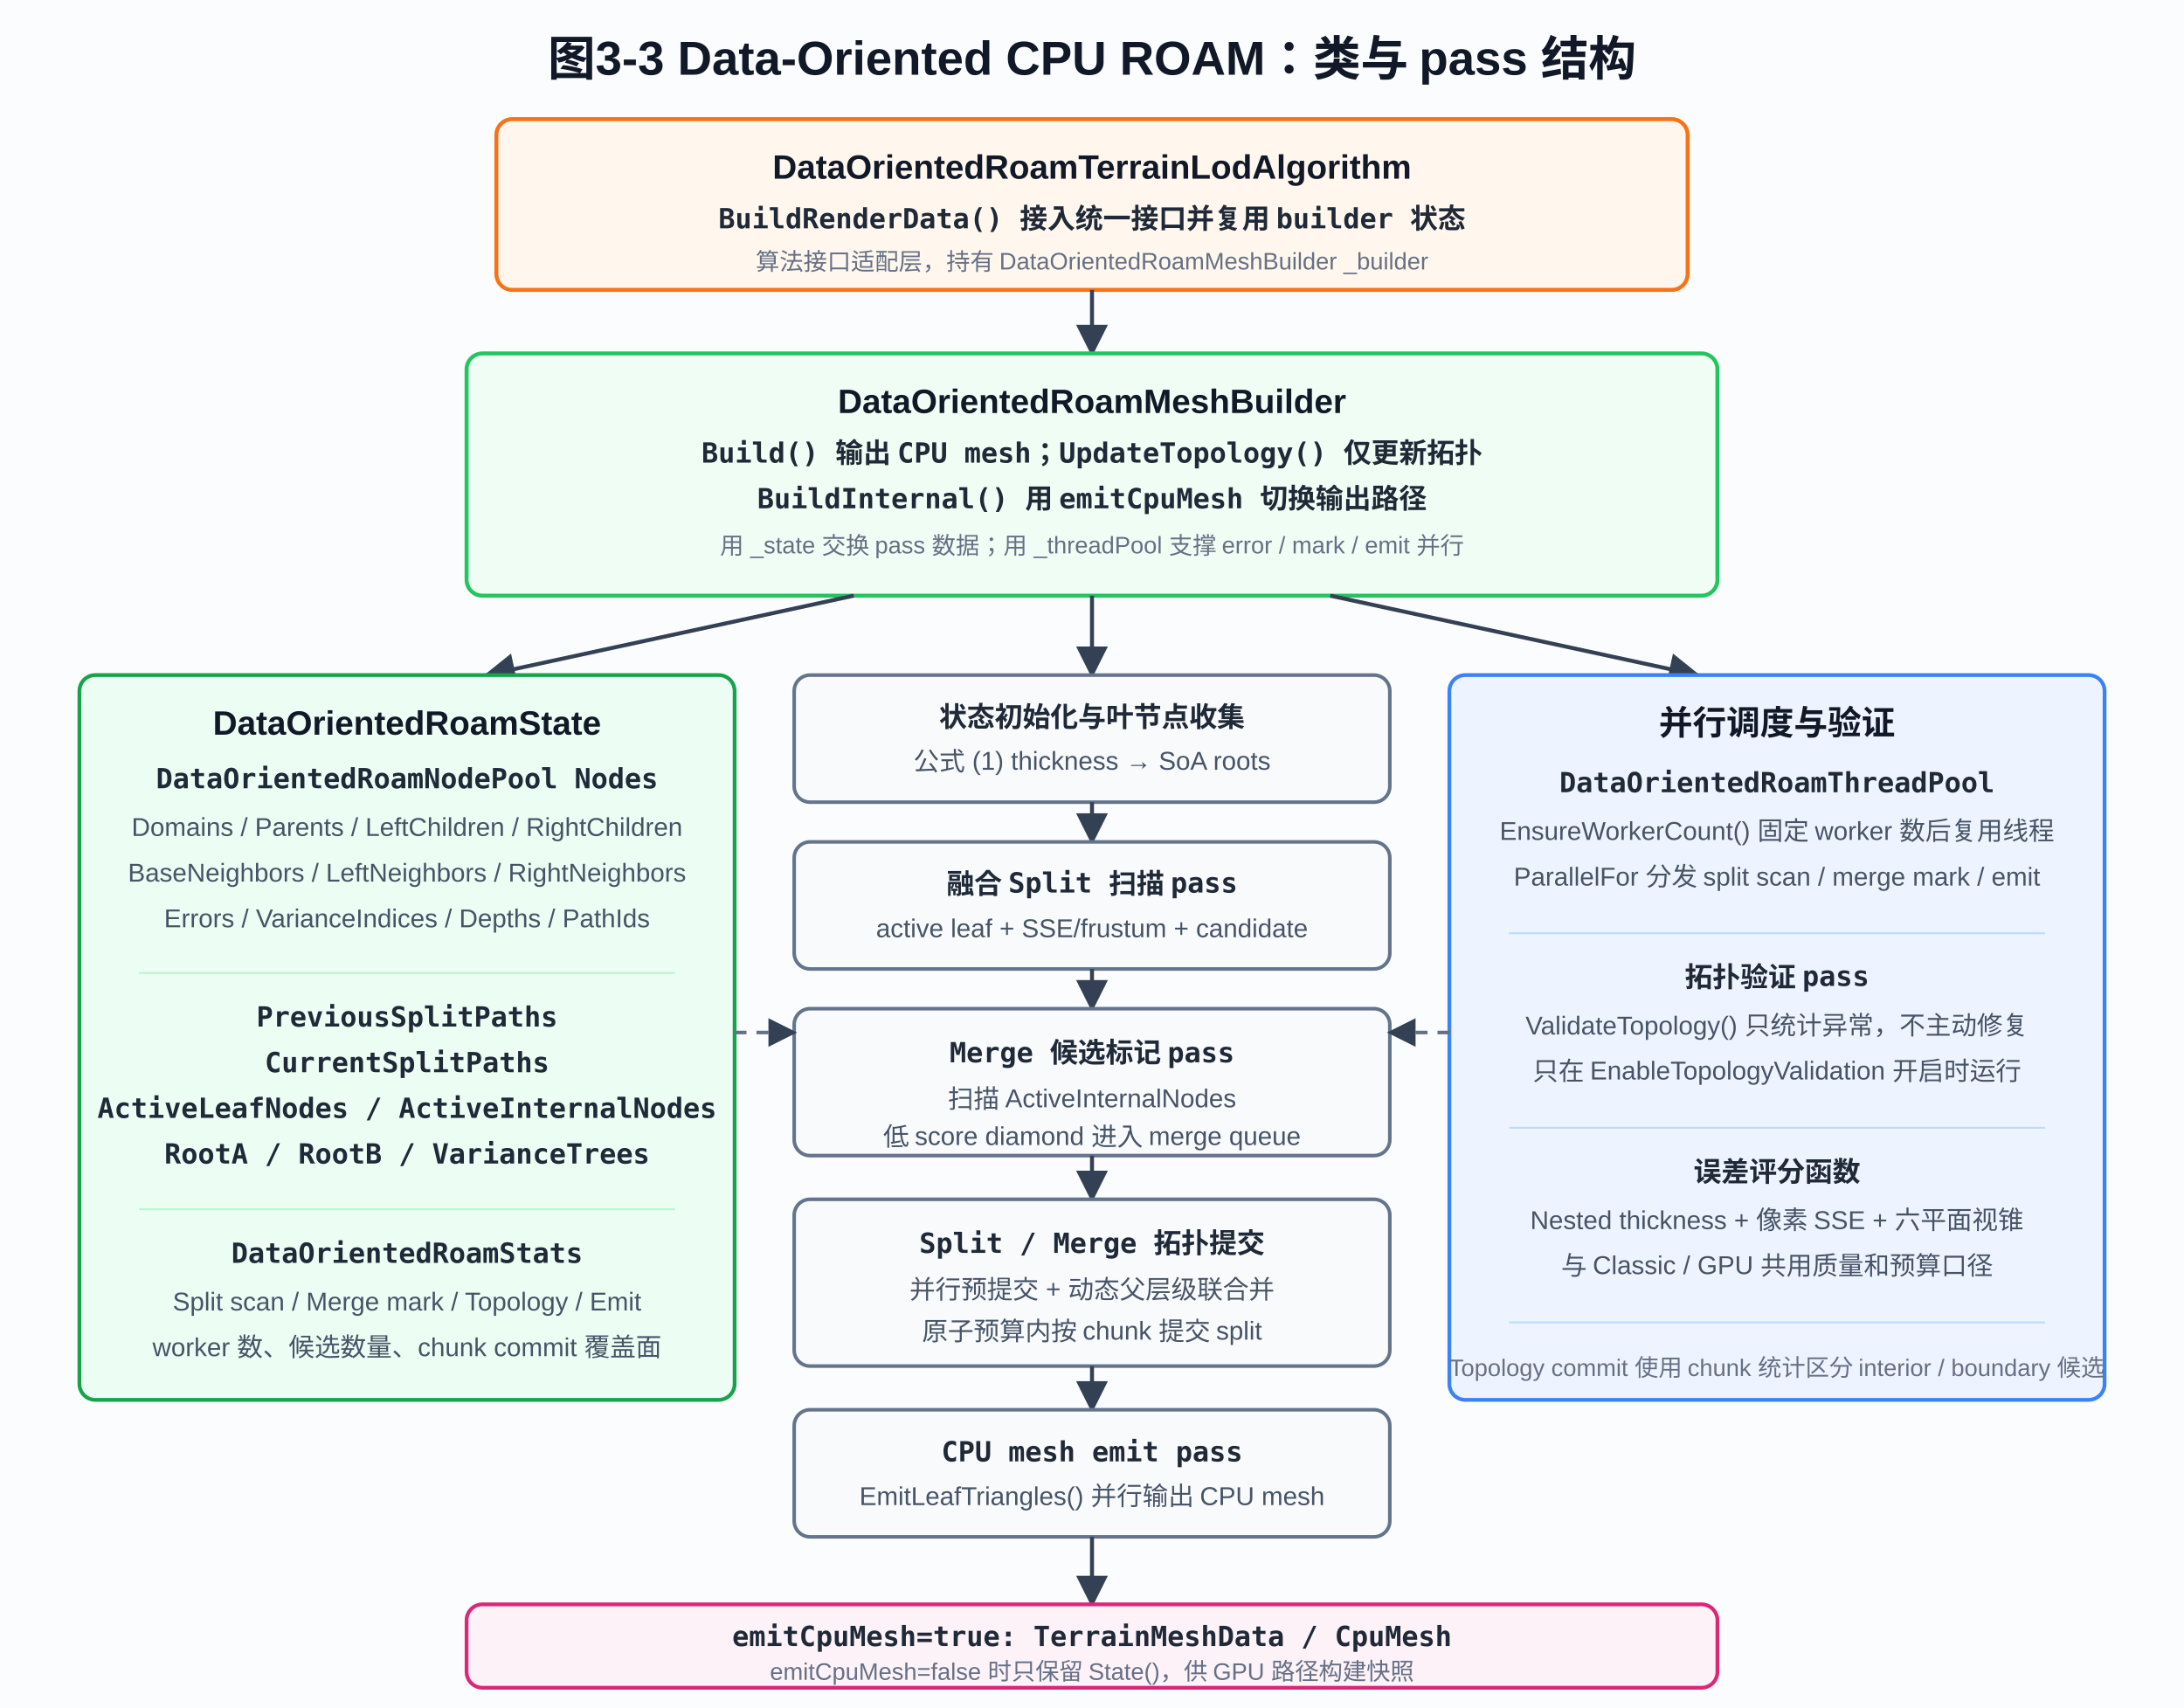
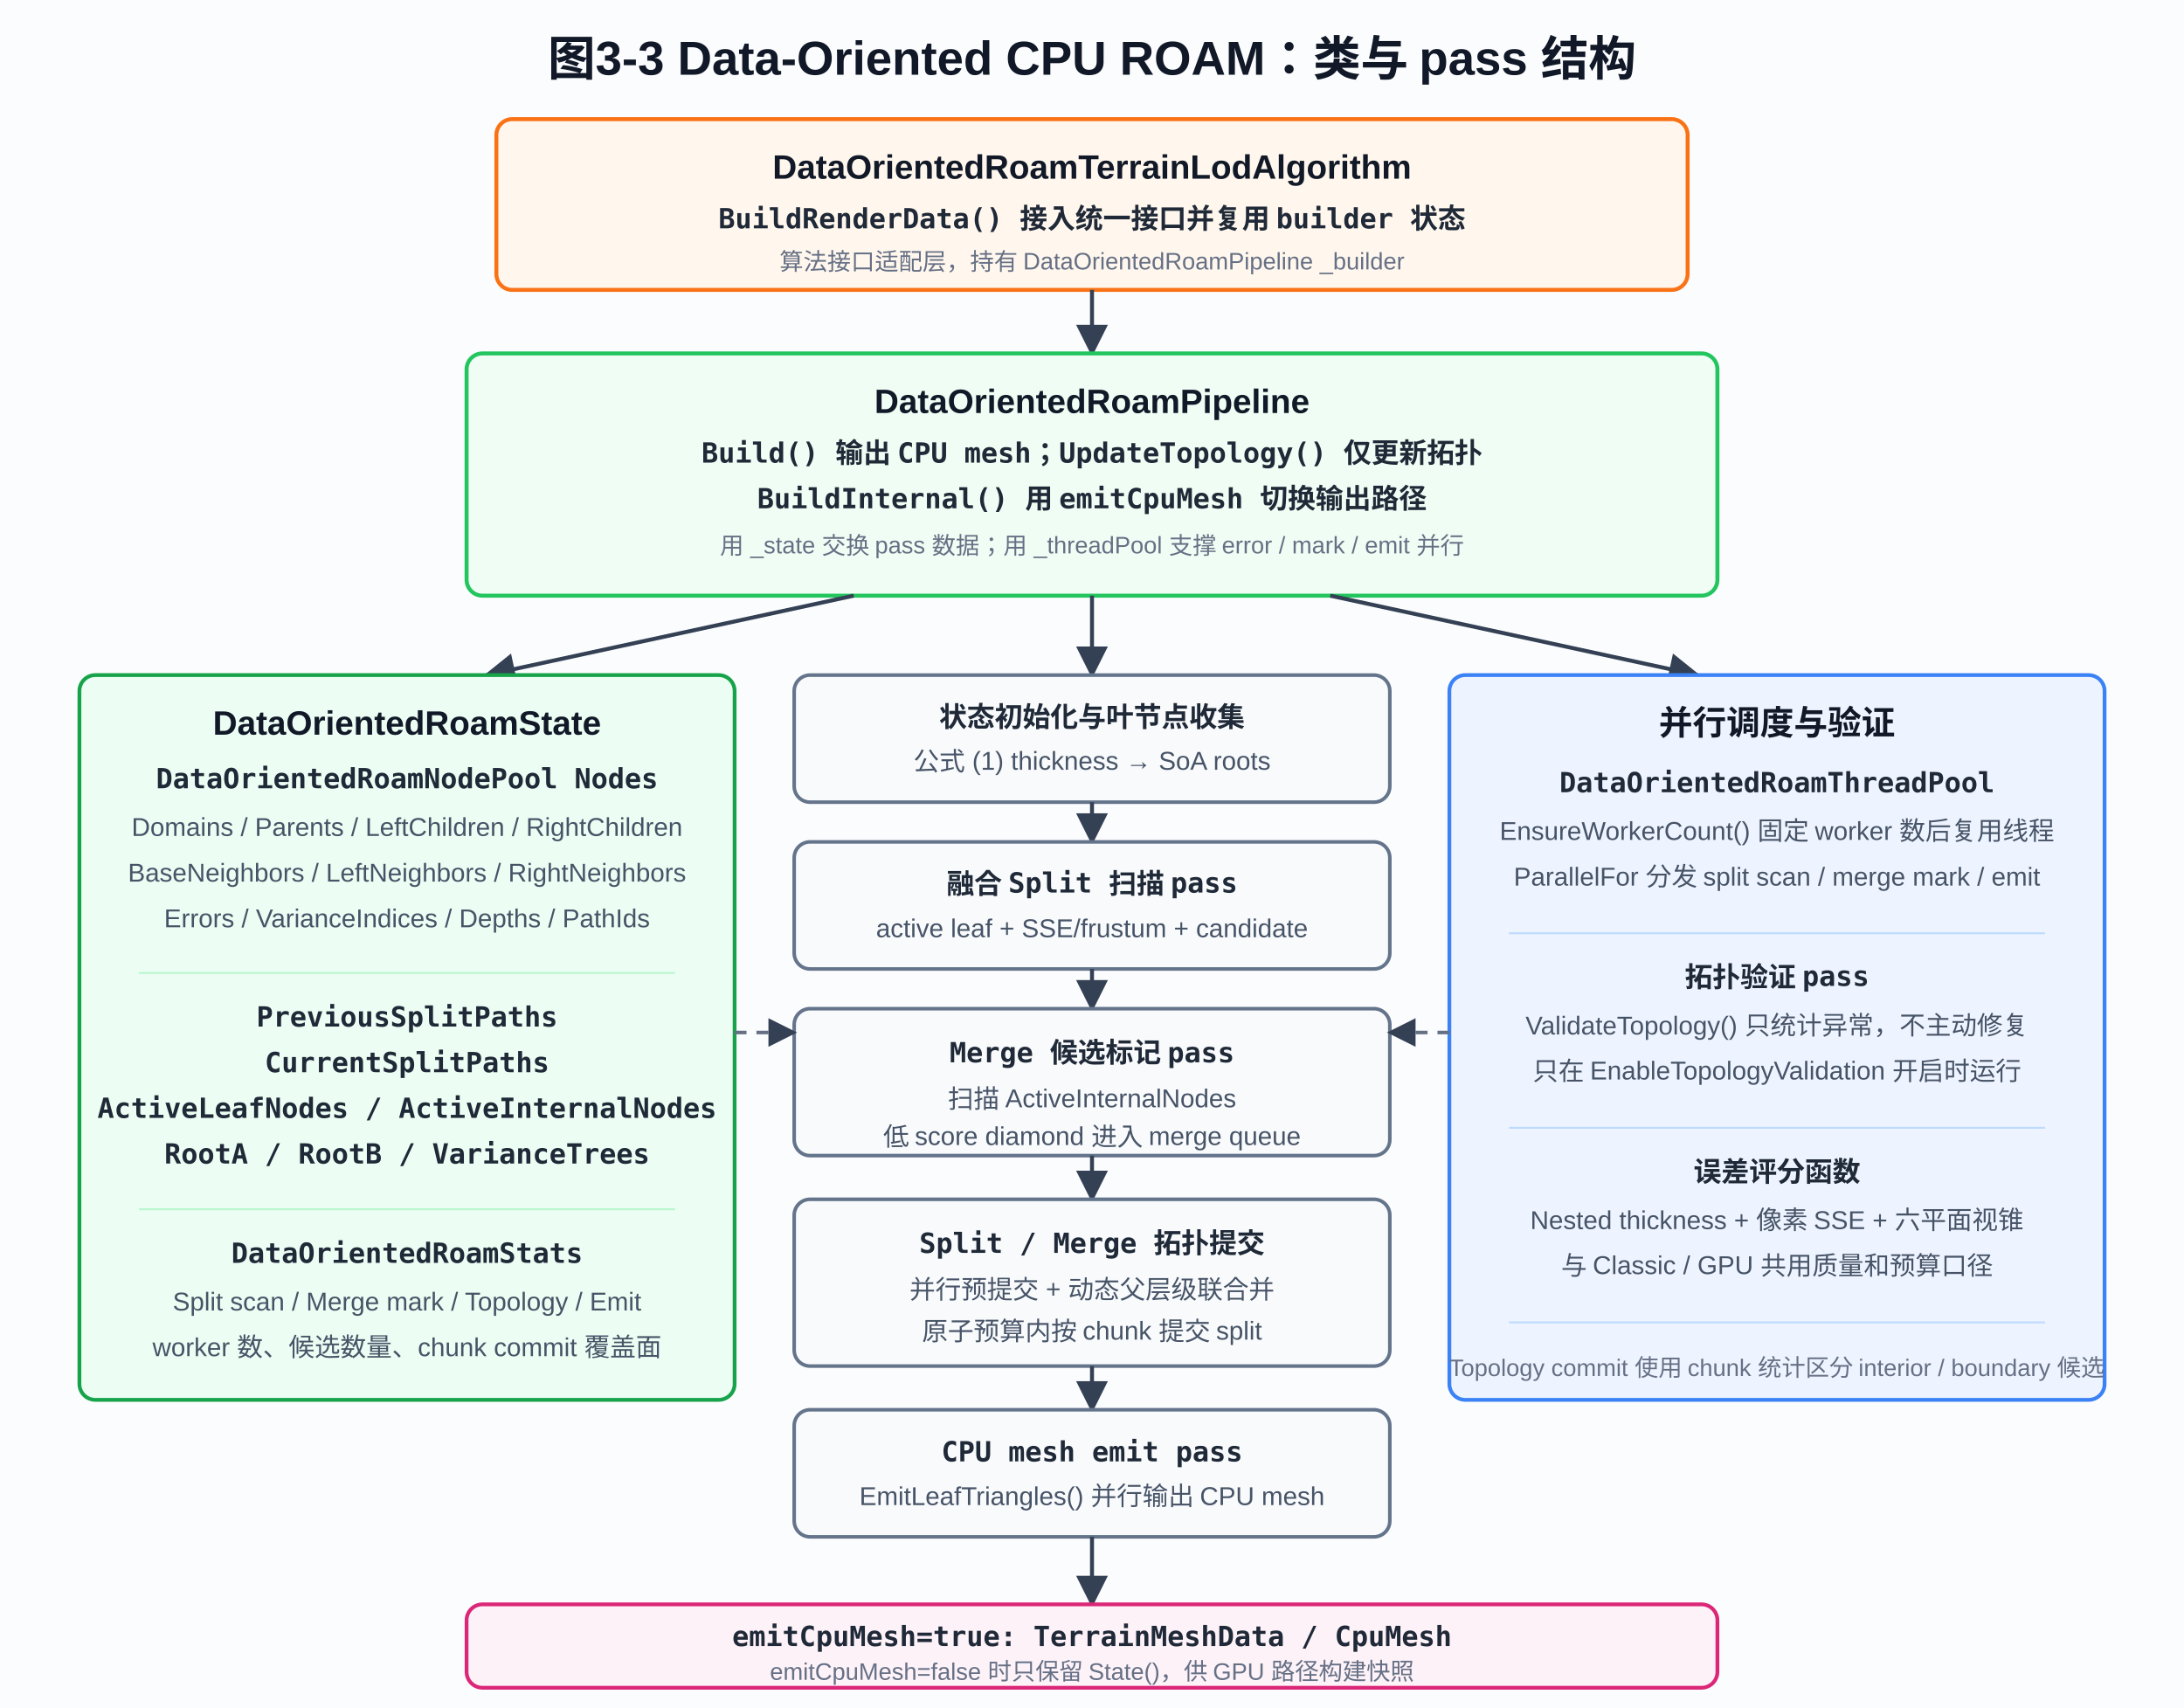
<svg xmlns="http://www.w3.org/2000/svg" width="1100" height="860" viewBox="0 0 1100 860">
  <defs>
    <marker id="arrow" viewBox="0 0 10 10" refX="9" refY="5" markerWidth="8" markerHeight="8" orient="auto-start-reverse">
      <path d="M 0 0 L 10 5 L 0 10 z" fill="#344054" />
    </marker>
    <style>
      .title{font:700 24px "Microsoft YaHei",Arial,sans-serif;fill:#111827}
      .section{font:700 17px "Microsoft YaHei",Arial,sans-serif;fill:#111827}
      .code{font:600 14px "Consolas","SFMono-Regular",monospace;fill:#1f2937}
      .small{font:13px "Microsoft YaHei",Arial,sans-serif;fill:#475467}
      .caption{font:12px "Microsoft YaHei",Arial,sans-serif;fill:#667085}
      .line{stroke:#344054;stroke-width:2;fill:none;marker-end:url(#arrow)}
      .dash{stroke:#667085;stroke-width:1.8;stroke-dasharray:6 5;fill:none;marker-end:url(#arrow)}
      .adapter{fill:#fff7ed;stroke:#f97316;stroke-width:2}
      .builder{fill:#f0fdf4;stroke:#22c55e;stroke-width:2}
      .state{fill:#ecfdf3;stroke:#16a34a;stroke-width:1.9}
      .pass{fill:#f8fafc;stroke:#64748b;stroke-width:1.8}
      .thread{fill:#eef4ff;stroke:#3b82f6;stroke-width:1.9}
      .output{fill:#fdf2f8;stroke:#db2777;stroke-width:1.9}
    </style>
  </defs>
  <rect width="100%" height="100%" fill="#fbfcfd" />
  <text x="550" y="38" text-anchor="middle" class="title">图3-3 Data-Oriented CPU ROAM：类与 pass 结构</text>
  <rect x="250" y="60" width="600" height="86" rx="8" class="adapter" />
  <text x="550" y="90" text-anchor="middle" class="section">DataOrientedRoamTerrainLodAlgorithm</text>
  <text x="550" y="115" text-anchor="middle" class="code">BuildRenderData() 接入统一接口并复用 builder 状态</text>
-   <text x="550" y="136" text-anchor="middle" class="caption">算法接口适配层，持有 DataOrientedRoamMeshBuilder _builder</text>
+   <text x="550" y="136" text-anchor="middle" class="caption">算法接口适配层，持有 DataOrientedRoamPipeline _builder</text>
  <path d="M550 146 L550 178" class="line" />
  <rect x="235" y="178" width="630" height="122" rx="8" class="builder" />
-   <text x="550" y="208" text-anchor="middle" class="section">DataOrientedRoamMeshBuilder</text>
+   <text x="550" y="208" text-anchor="middle" class="section">DataOrientedRoamPipeline</text>
  <text x="550" y="233" text-anchor="middle" class="code">Build() 输出 CPU mesh；UpdateTopology() 仅更新拓扑</text>
  <text x="550" y="256" text-anchor="middle" class="code">BuildInternal() 用 emitCpuMesh 切换输出路径</text>
  <text x="550" y="279" text-anchor="middle" class="caption">用 _state 交换 pass 数据；用 _threadPool 支撑 error / mark / emit 并行</text>
  <path d="M430 300 L245 340" class="line" />
  <path d="M550 300 L550 340" class="line" />
  <path d="M670 300 L855 340" class="line" />
  <rect x="40" y="340" width="330" height="365" rx="8" class="state" />
  <text x="205" y="370" text-anchor="middle" class="section">DataOrientedRoamState</text>
  <text x="205" y="397" text-anchor="middle" class="code">DataOrientedRoamNodePool Nodes</text>
  <text x="205" y="421" text-anchor="middle" class="small">Domains / Parents / LeftChildren / RightChildren</text>
  <text x="205" y="444" text-anchor="middle" class="small">BaseNeighbors / LeftNeighbors / RightNeighbors</text>
  <text x="205" y="467" text-anchor="middle" class="small">Errors / VarianceIndices / Depths / PathIds</text>
  <line x1="70" y1="490" x2="340" y2="490" stroke="#bbf7d0" />
  <text x="205" y="517" text-anchor="middle" class="code">PreviousSplitPaths</text>
  <text x="205" y="540" text-anchor="middle" class="code">CurrentSplitPaths</text>
  <text x="205" y="563" text-anchor="middle" class="code">ActiveLeafNodes / ActiveInternalNodes</text>
  <text x="205" y="586" text-anchor="middle" class="code">RootA / RootB / VarianceTrees</text>
  <line x1="70" y1="609" x2="340" y2="609" stroke="#bbf7d0" />
  <text x="205" y="636" text-anchor="middle" class="code">DataOrientedRoamStats</text>
  <text x="205" y="660" text-anchor="middle" class="small">Split scan / Merge mark / Topology / Emit</text>
  <text x="205" y="683" text-anchor="middle" class="small">worker 数、候选数量、chunk commit 覆盖面</text>
  <rect x="400" y="340" width="300" height="64" rx="8" class="pass" />
  <text x="550" y="366" text-anchor="middle" class="code">状态初始化与叶节点收集</text>
  <text x="550" y="388" text-anchor="middle" class="small">公式 (1) thickness → SoA roots</text>
  <path d="M550 404 L550 424" class="line" />
  <rect x="400" y="424" width="300" height="64" rx="8" class="pass" />
  <text x="550" y="450" text-anchor="middle" class="code">融合 Split 扫描 pass</text>
  <text x="550" y="472" text-anchor="middle" class="small">active leaf + SSE/frustum + candidate</text>
  <path d="M550 488 L550 508" class="line" />
  <rect x="400" y="508" width="300" height="74" rx="8" class="pass" />
  <text x="550" y="535" text-anchor="middle" class="code">Merge 候选标记 pass</text>
  <text x="550" y="558" text-anchor="middle" class="small">扫描 ActiveInternalNodes</text>
  <text x="550" y="577" text-anchor="middle" class="small">低 score diamond 进入 merge queue</text>
  <path d="M550 582 L550 604" class="line" />
  <rect x="400" y="604" width="300" height="84" rx="8" class="pass" />
  <text x="550" y="631" text-anchor="middle" class="code">Split / Merge 拓扑提交</text>
  <text x="550" y="654" text-anchor="middle" class="small">并行预提交 + 动态父层级联合并</text>
  <text x="550" y="675" text-anchor="middle" class="small">原子预算内按 chunk 提交 split</text>
  <path d="M550 688 L550 710" class="line" />
  <rect x="400" y="710" width="300" height="64" rx="8" class="pass" />
  <text x="550" y="736" text-anchor="middle" class="code">CPU mesh emit pass</text>
  <text x="550" y="758" text-anchor="middle" class="small">EmitLeafTriangles() 并行输出 CPU mesh</text>
  <rect x="730" y="340" width="330" height="365" rx="8" class="thread" />
  <text x="895" y="370" text-anchor="middle" class="section">并行调度与验证</text>
  <text x="895" y="399" text-anchor="middle" class="code">DataOrientedRoamThreadPool</text>
  <text x="895" y="423" text-anchor="middle" class="small">EnsureWorkerCount() 固定 worker 数后复用线程</text>
  <text x="895" y="446" text-anchor="middle" class="small">ParallelFor 分发 split scan / merge mark / emit</text>
  <line x1="760" y1="470" x2="1030" y2="470" stroke="#bfdbfe" />
  <text x="895" y="497" text-anchor="middle" class="code">拓扑验证 pass</text>
  <text x="895" y="521" text-anchor="middle" class="small">ValidateTopology() 只统计异常，不主动修复</text>
  <text x="895" y="544" text-anchor="middle" class="small">只在 EnableTopologyValidation 开启时运行</text>
  <line x1="760" y1="568" x2="1030" y2="568" stroke="#bfdbfe" />
  <text x="895" y="595" text-anchor="middle" class="code">误差评分函数</text>
  <text x="895" y="619" text-anchor="middle" class="small">Nested thickness + 像素 SSE + 六平面视锥</text>
  <text x="895" y="642" text-anchor="middle" class="small">与 Classic / GPU 共用质量和预算口径</text>
  <line x1="760" y1="666" x2="1030" y2="666" stroke="#bfdbfe" />
  <text x="895" y="693" text-anchor="middle" class="caption">Topology commit 使用 chunk 统计区分 interior / boundary 候选</text>
  <path d="M370 520 L400 520" class="dash" />
  <path d="M730 520 L700 520" class="dash" />
  <path d="M550 774 L550 808" class="line" />
  <rect x="235" y="808" width="630" height="42" rx="8" class="output" />
  <text x="550" y="829" text-anchor="middle" class="code">emitCpuMesh=true: TerrainMeshData / CpuMesh</text>
  <text x="550" y="846" text-anchor="middle" class="caption">emitCpuMesh=false 时只保留 State()，供 GPU 路径构建快照</text>
</svg>
